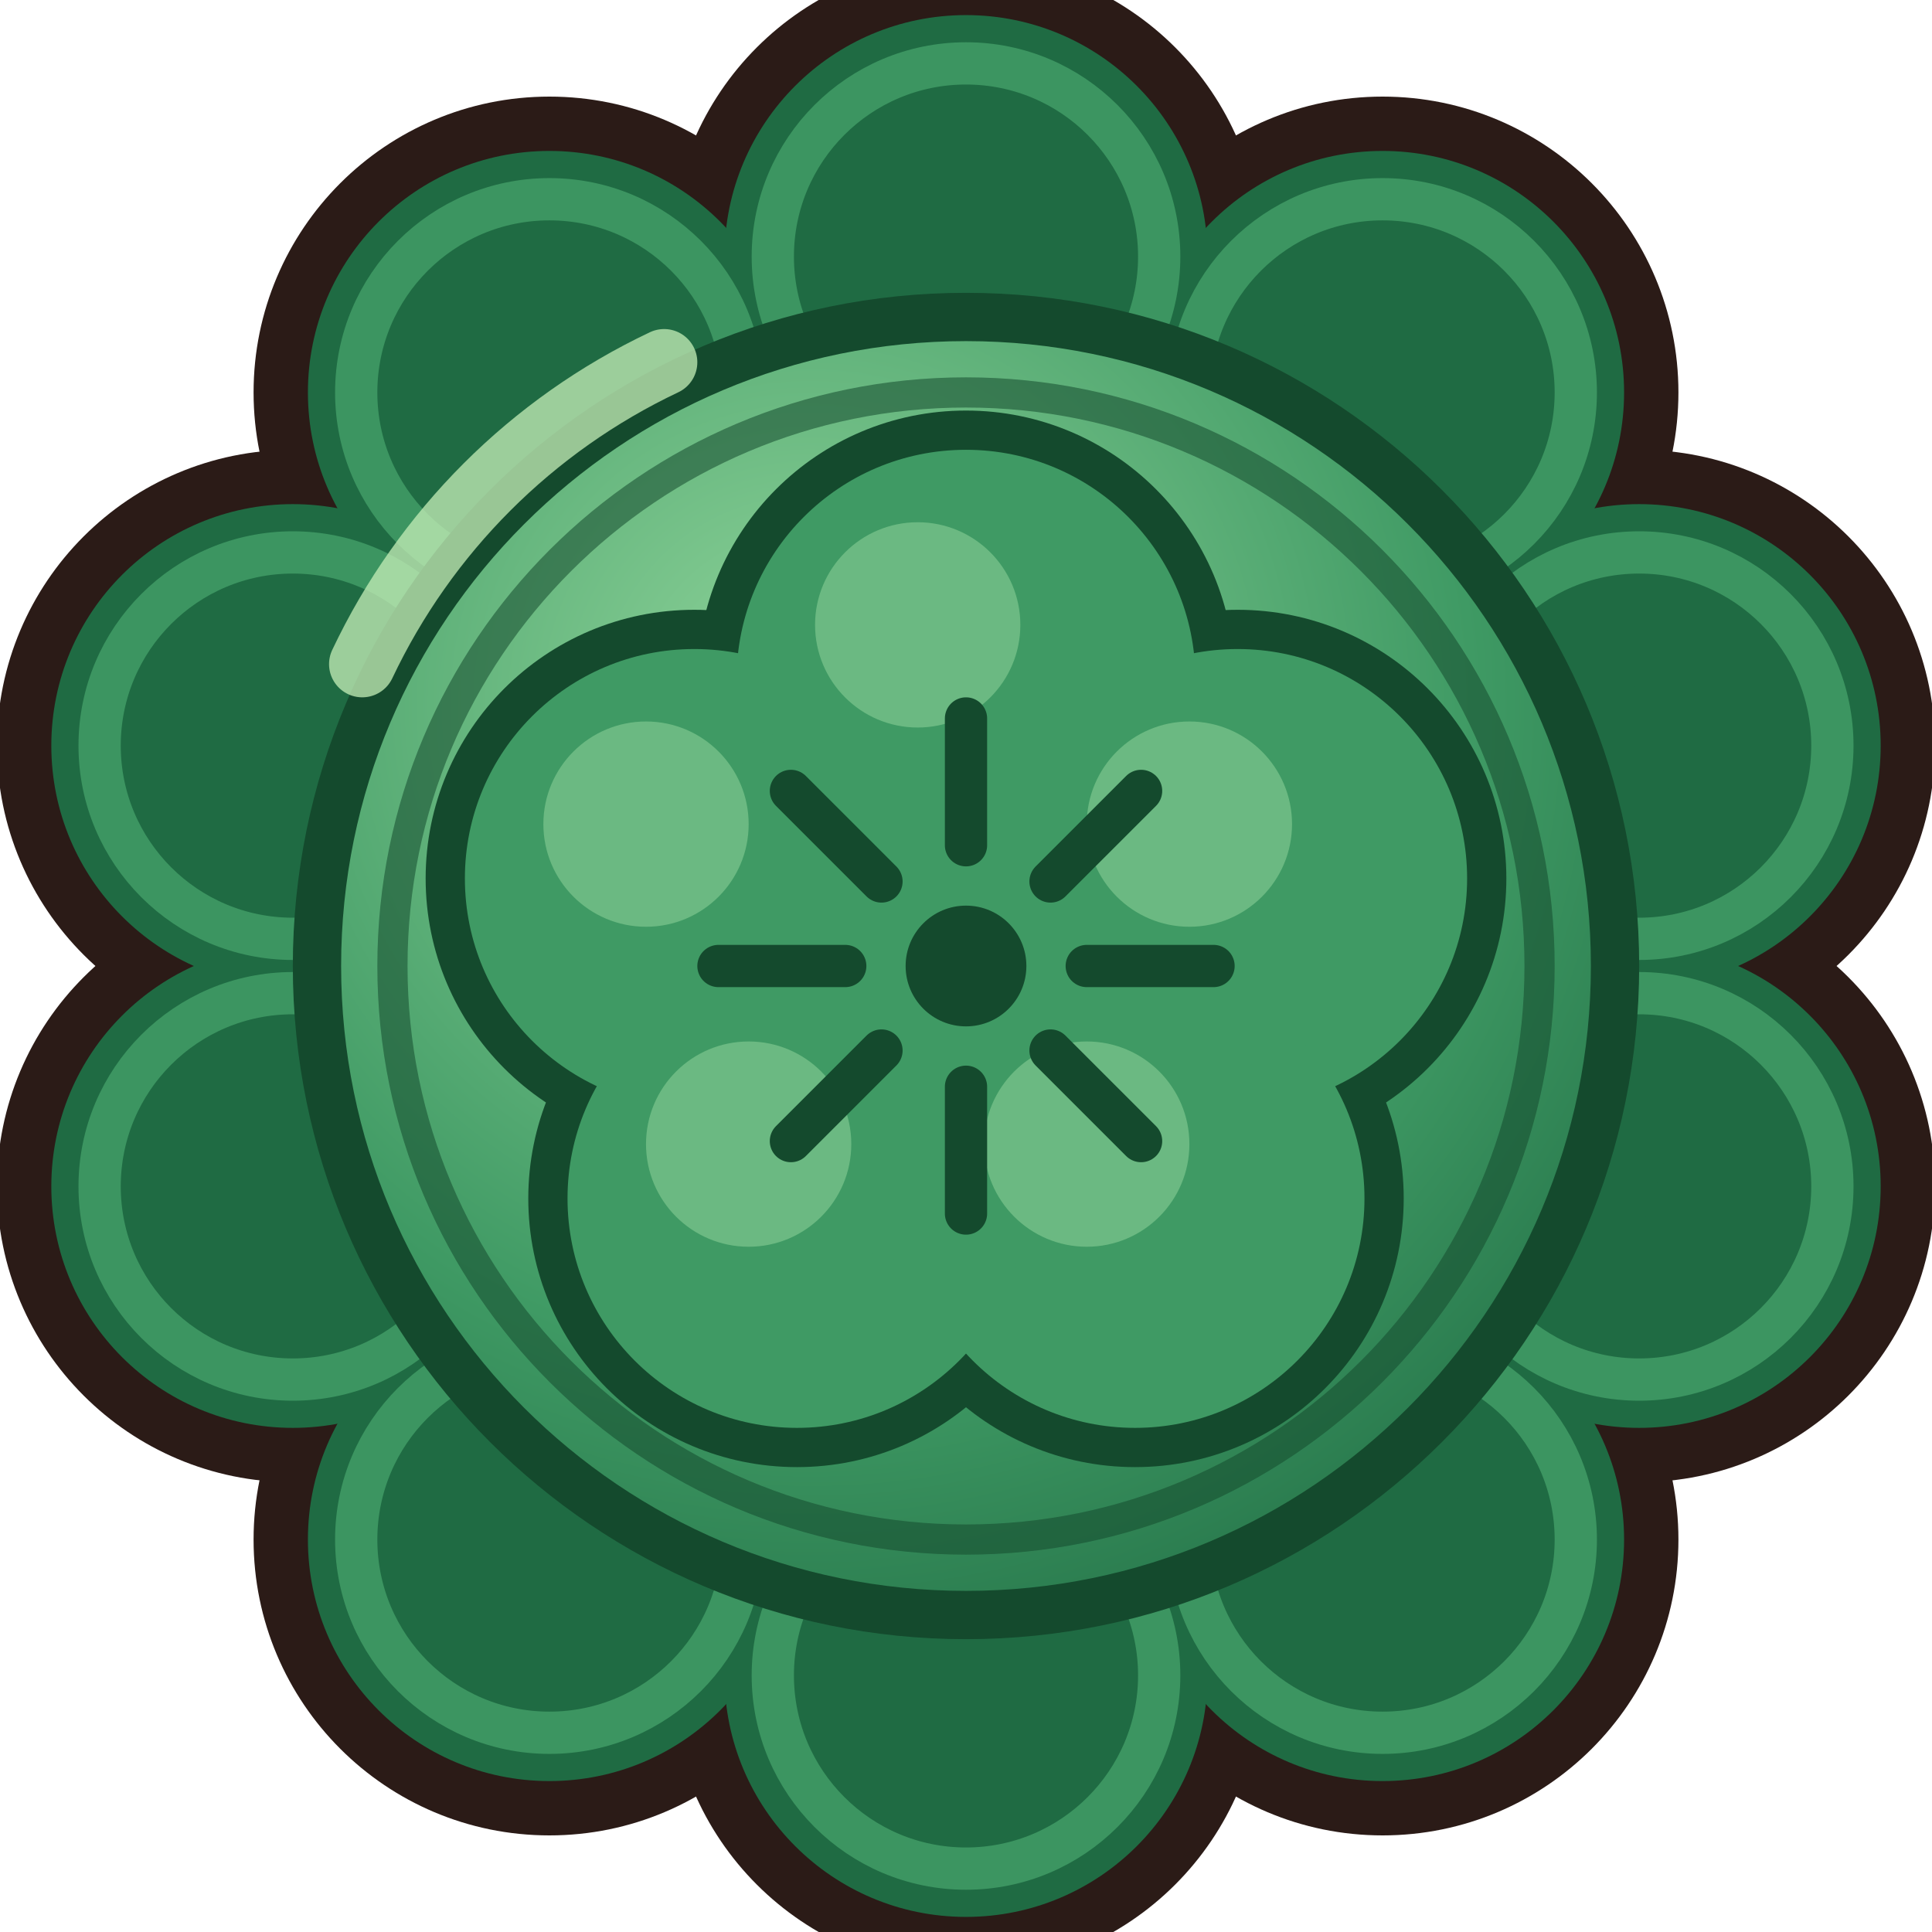
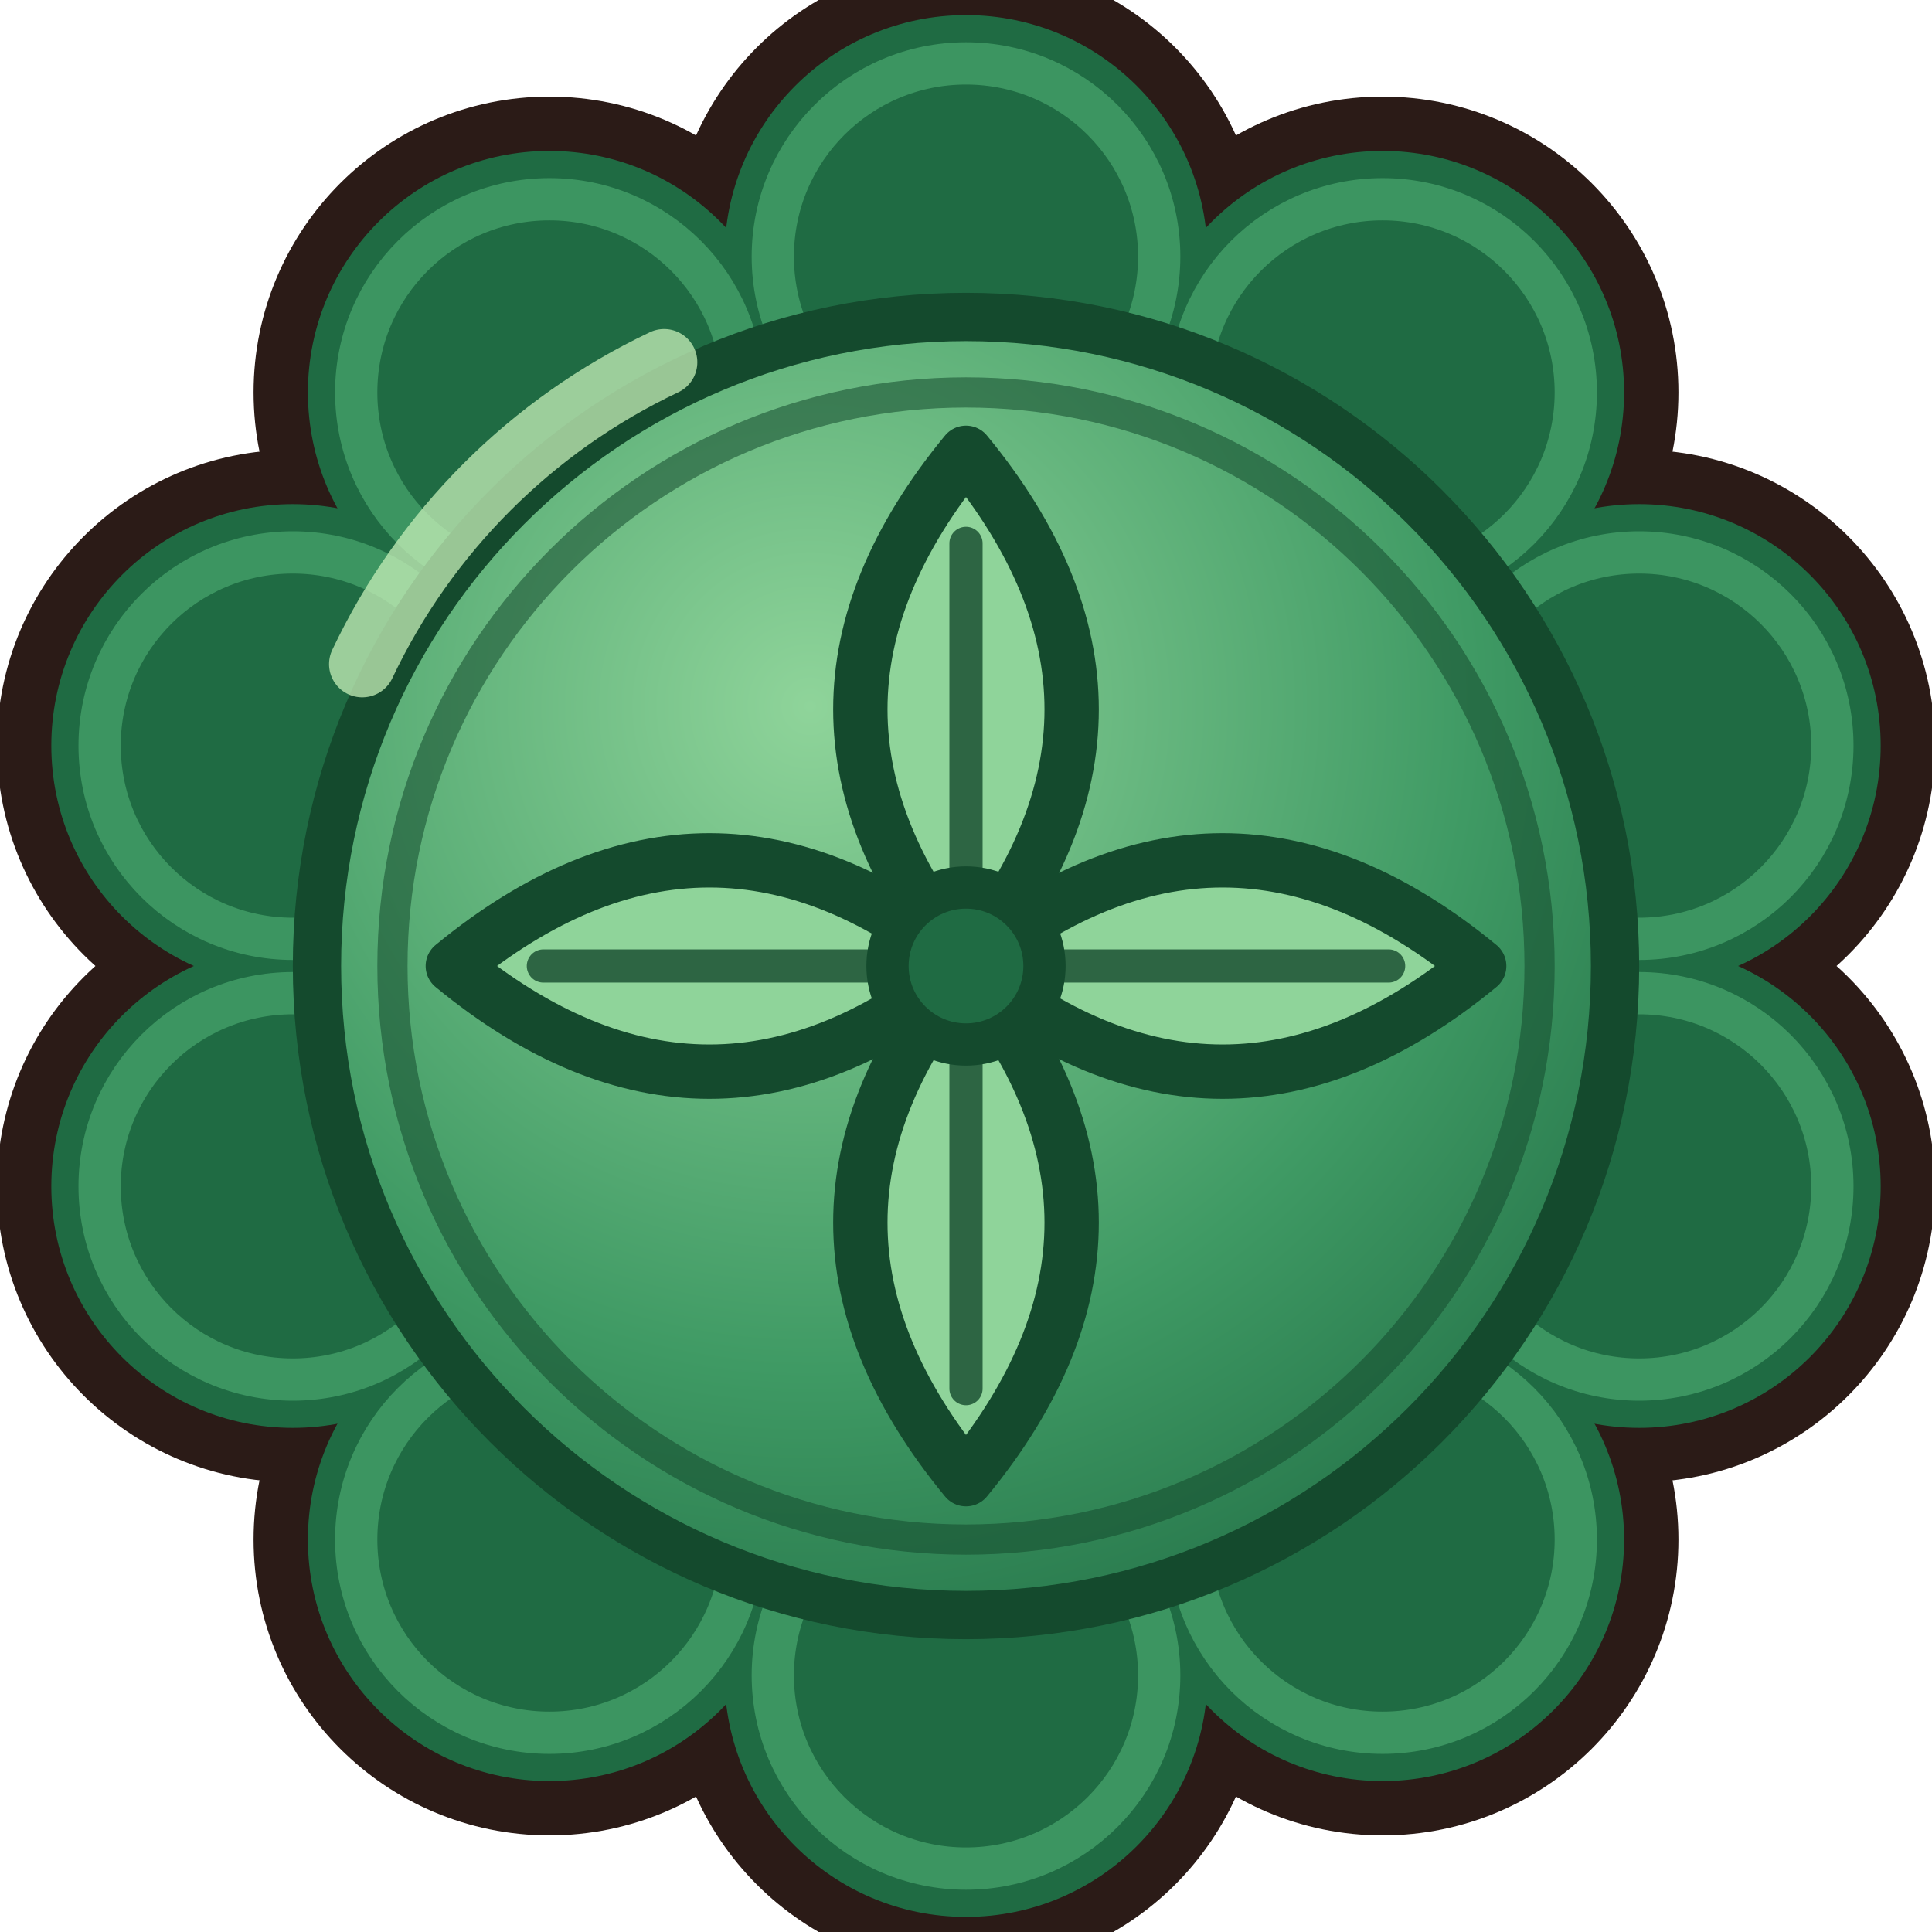
<svg xmlns="http://www.w3.org/2000/svg" viewBox="0 0 64 64">
  <defs>
    <radialGradient id="tile-green-g" cx=".38" cy=".3" r=".85">
      <stop offset="0" stop-color="#8fd49a" />
      <stop offset=".6" stop-color="#3f9a64" />
      <stop offset="1" stop-color="#1f6b43" />
    </radialGradient>
  </defs>
  <g fill="#1f6b43" stroke="#2b1b17" stroke-width="3.6">
    <circle cx="32" cy="8.5" r="8" />
    <circle cx="45.8" cy="13" r="8" />
    <circle cx="54.3" cy="24.7" r="8" />
    <circle cx="54.3" cy="39.3" r="8" />
    <circle cx="45.8" cy="51" r="8" />
    <circle cx="32" cy="55.5" r="8" />
    <circle cx="18.2" cy="51" r="8" />
    <circle cx="9.7" cy="39.3" r="8" />
    <circle cx="9.7" cy="24.7" r="8" />
    <circle cx="18.2" cy="13" r="8" />
    <circle cx="32" cy="32" r="24" stroke="none" />
  </g>
  <g fill="#1f6b43">
    <circle cx="32" cy="8.5" r="8" />
    <circle cx="45.8" cy="13" r="8" />
    <circle cx="54.3" cy="24.7" r="8" />
    <circle cx="54.3" cy="39.3" r="8" />
    <circle cx="45.8" cy="51" r="8" />
    <circle cx="32" cy="55.5" r="8" />
    <circle cx="18.2" cy="51" r="8" />
    <circle cx="9.7" cy="39.3" r="8" />
    <circle cx="9.7" cy="24.7" r="8" />
    <circle cx="18.2" cy="13" r="8" />
    <circle cx="32" cy="32" r="24" />
  </g>
  <g fill="none" stroke="#3f9a64" stroke-width="1.4" opacity=".9">
    <circle cx="32" cy="8.5" r="6.4" />
    <circle cx="45.8" cy="13" r="6.4" />
    <circle cx="54.3" cy="24.7" r="6.4" />
    <circle cx="54.3" cy="39.3" r="6.4" />
    <circle cx="45.8" cy="51" r="6.4" />
    <circle cx="32" cy="55.5" r="6.4" />
    <circle cx="18.2" cy="51" r="6.4" />
    <circle cx="9.7" cy="39.3" r="6.4" />
    <circle cx="9.7" cy="24.7" r="6.4" />
    <circle cx="18.2" cy="13" r="6.4" />
  </g>
  <circle cx="32" cy="32" r="21.5" fill="url(#tile-green-g)" stroke="#144a2d" stroke-width="1.6" />
  <circle cx="32" cy="32" r="19" fill="none" stroke="#144a2d" stroke-width="1" opacity=".55" />
-   <g fill="#3f9a64" stroke="#144a2d" stroke-width="2.6">
-     <circle cx="32" cy="22.5" r="7.6" />
-     <circle cx="41" cy="29.1" r="7.6" />
-     <circle cx="37.6" cy="39.7" r="7.6" />
-     <circle cx="26.4" cy="39.7" r="7.6" />
-     <circle cx="23" cy="29.1" r="7.6" />
-     <circle cx="32" cy="32" r="9.5" stroke="none" />
-   </g>
-   <g fill="#3f9a64">
-     <circle cx="32" cy="22.5" r="7.6" />
-     <circle cx="41" cy="29.1" r="7.6" />
-     <circle cx="37.6" cy="39.7" r="7.6" />
-     <circle cx="26.4" cy="39.7" r="7.6" />
-     <circle cx="23" cy="29.1" r="7.6" />
-     <circle cx="32" cy="32" r="10" />
-   </g>
-   <g fill="#8fd49a" opacity=".55">
-     <circle cx="30.4" cy="20.7" r="3.4" />
-     <circle cx="39.4" cy="27.3" r="3.4" />
-     <circle cx="36" cy="37.9" r="3.4" />
-     <circle cx="24.8" cy="37.9" r="3.4" />
-     <circle cx="21.4" cy="27.3" r="3.4" />
-   </g>
-   <path d="M36 32L40.2 32M34.8 34.8L37.8 37.8M32 36L32 40.2M29.2 34.8L26.2 37.8M28 32L23.8 32M29.2 29.2L26.2 26.2M32 28L32 23.8M34.8 29.2L37.8 26.2" stroke="#144a2d" stroke-width="1.4" stroke-linecap="round" />
-   <circle cx="32" cy="32" r="2" fill="#144a2d" />
+   <path d="M32 32Q39 23.5 32 15Q25 23.5 32 32Z" fill="#8fd49a" stroke="#144a2d" stroke-width="1.8" stroke-linejoin="round" />
+   <path d="M32 32L32 18" stroke="#144a2d" stroke-width="1.1" stroke-linecap="round" opacity=".8" />
+   <path d="M32 32Q40.5 39 49 32Q40.5 25 32 32Z" fill="#8fd49a" stroke="#144a2d" stroke-width="1.8" stroke-linejoin="round" />
+   <path d="M32 32L46 32" stroke="#144a2d" stroke-width="1.1" stroke-linecap="round" opacity=".8" />
+   <path d="M32 32Q25 40.5 32 49Q39 40.5 32 32Z" fill="#8fd49a" stroke="#144a2d" stroke-width="1.8" stroke-linejoin="round" />
+   <path d="M32 32L32 46" stroke="#144a2d" stroke-width="1.1" stroke-linecap="round" opacity=".8" />
+   <path d="M32 32Q23.5 25 15 32Q23.5 39 32 32Z" fill="#8fd49a" stroke="#144a2d" stroke-width="1.8" stroke-linejoin="round" />
+   <path d="M32 32L18 32" stroke="#144a2d" stroke-width="1.1" stroke-linecap="round" opacity=".8" />
+   <circle cx="32" cy="32" r="2.6" fill="#1f6b43" stroke="#144a2d" stroke-width="1.4" />
  <path d="M12 22A21 21 0 0 1 22 12" fill="none" stroke="#c6efb8" stroke-width="2.2" stroke-linecap="round" opacity=".75" />
</svg>
